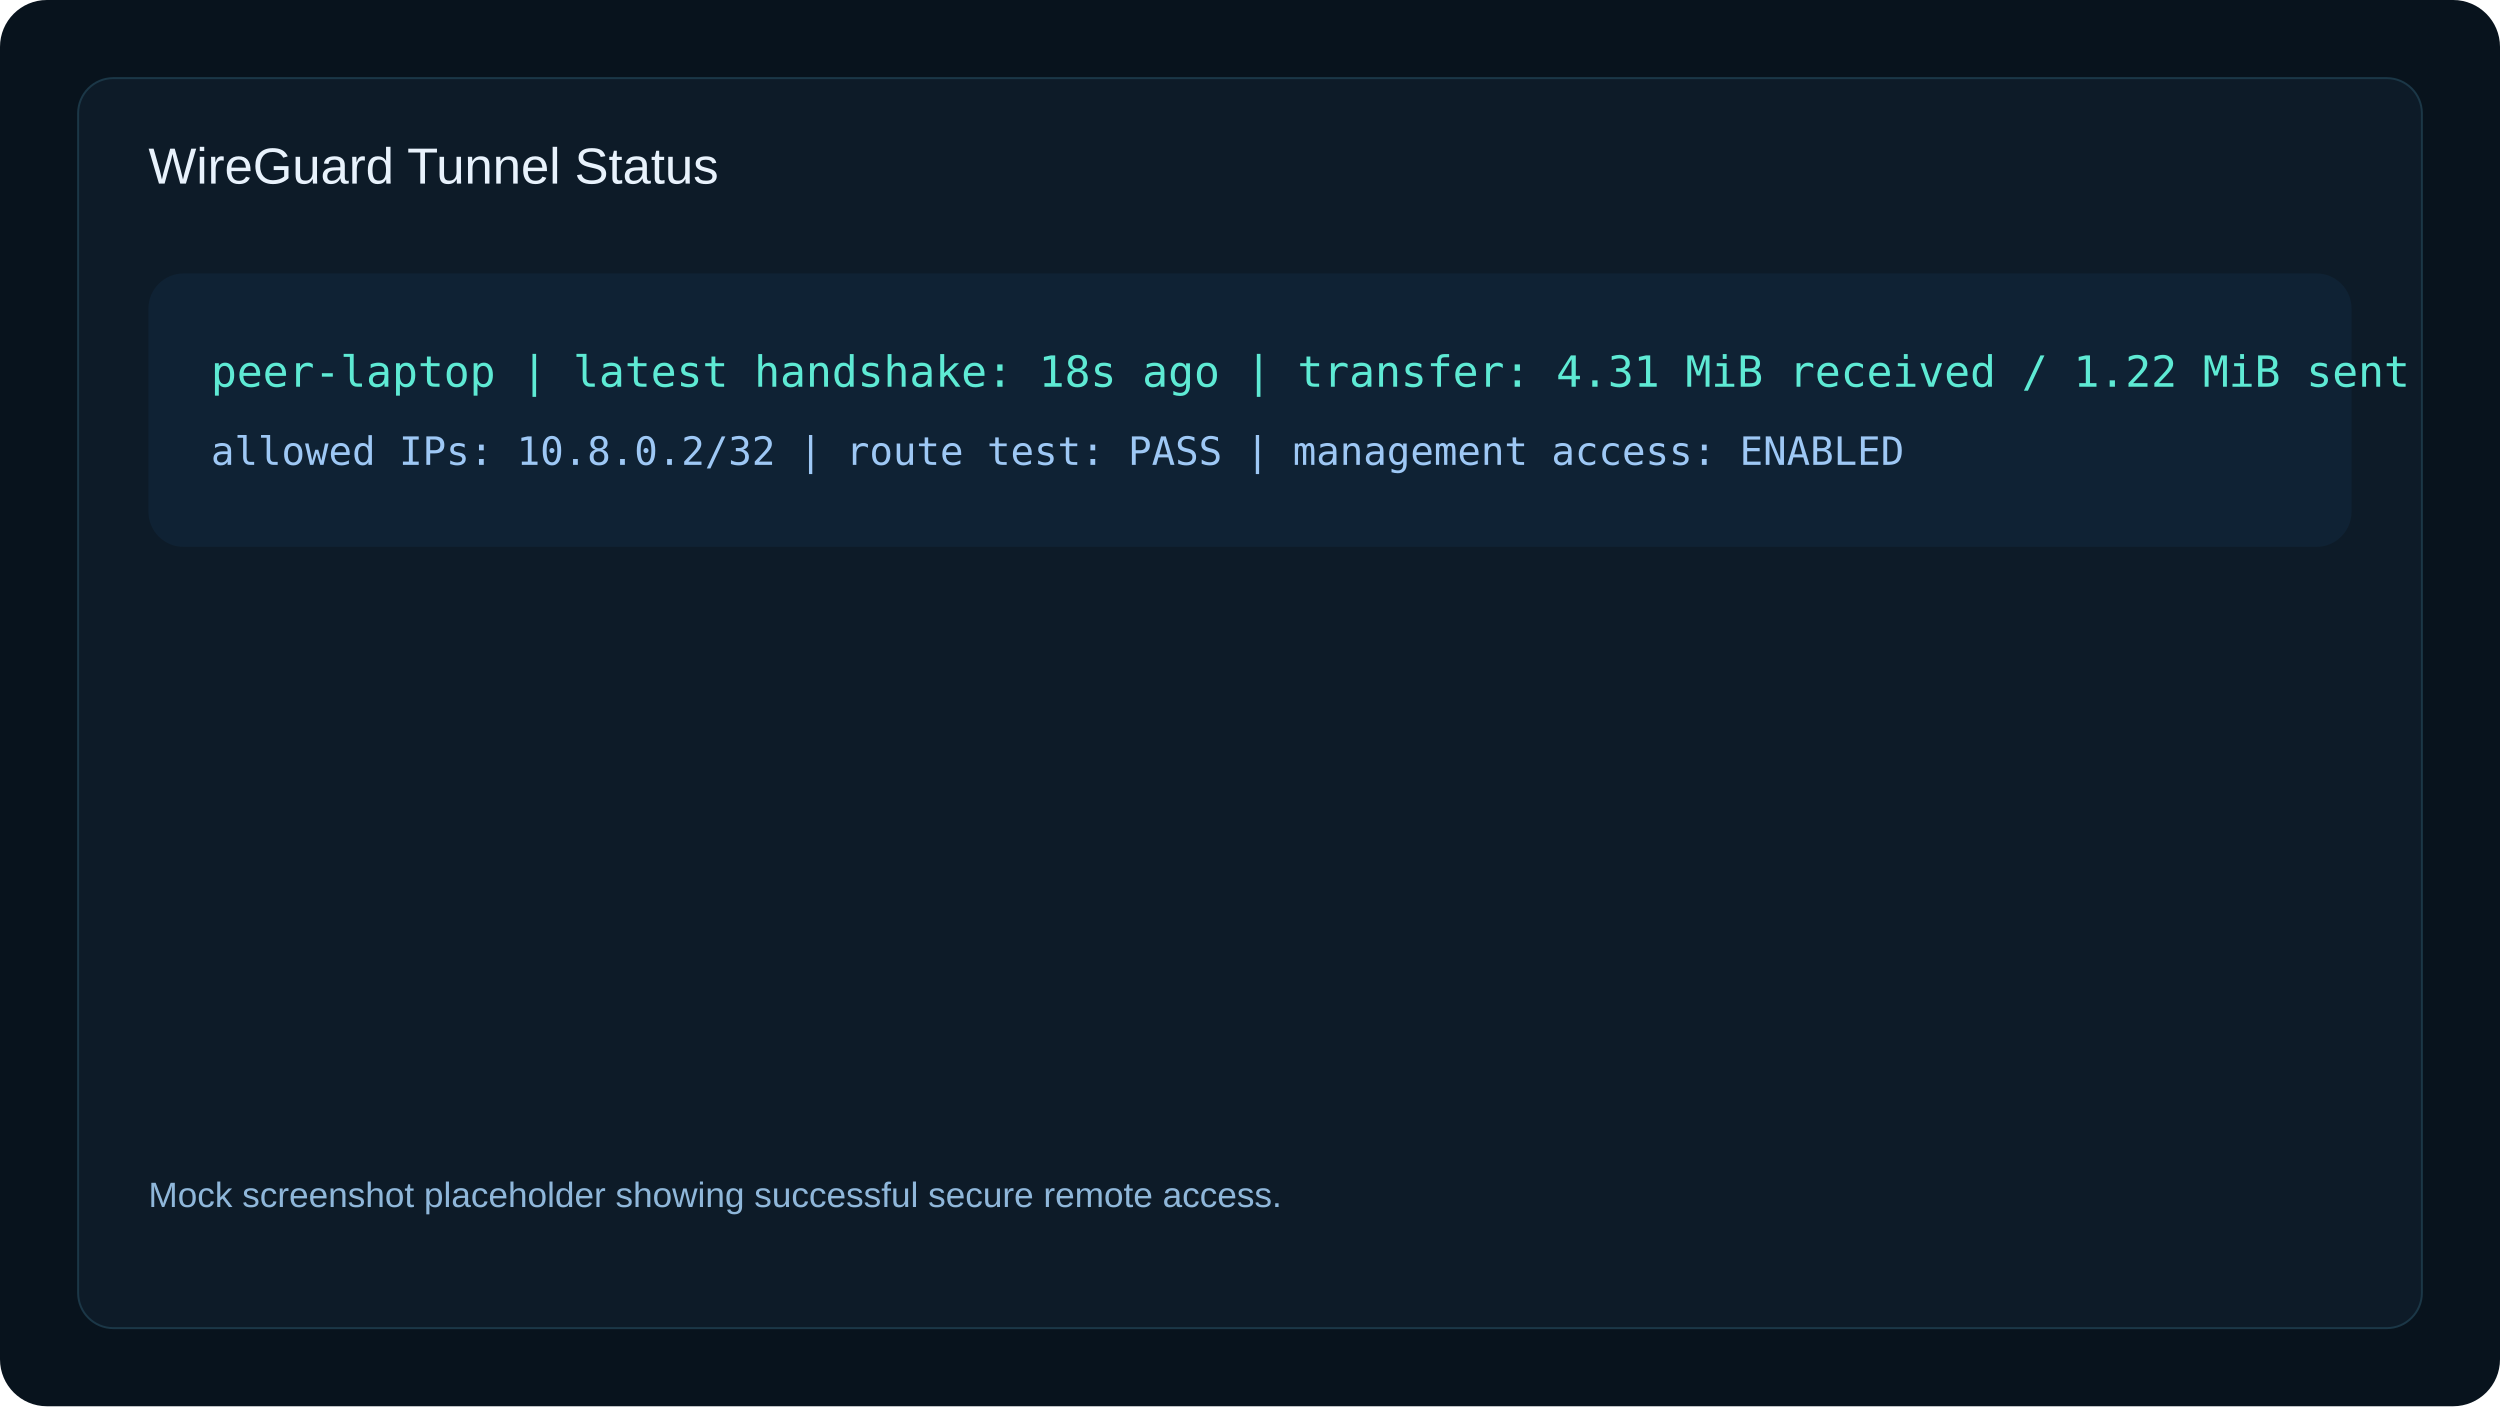
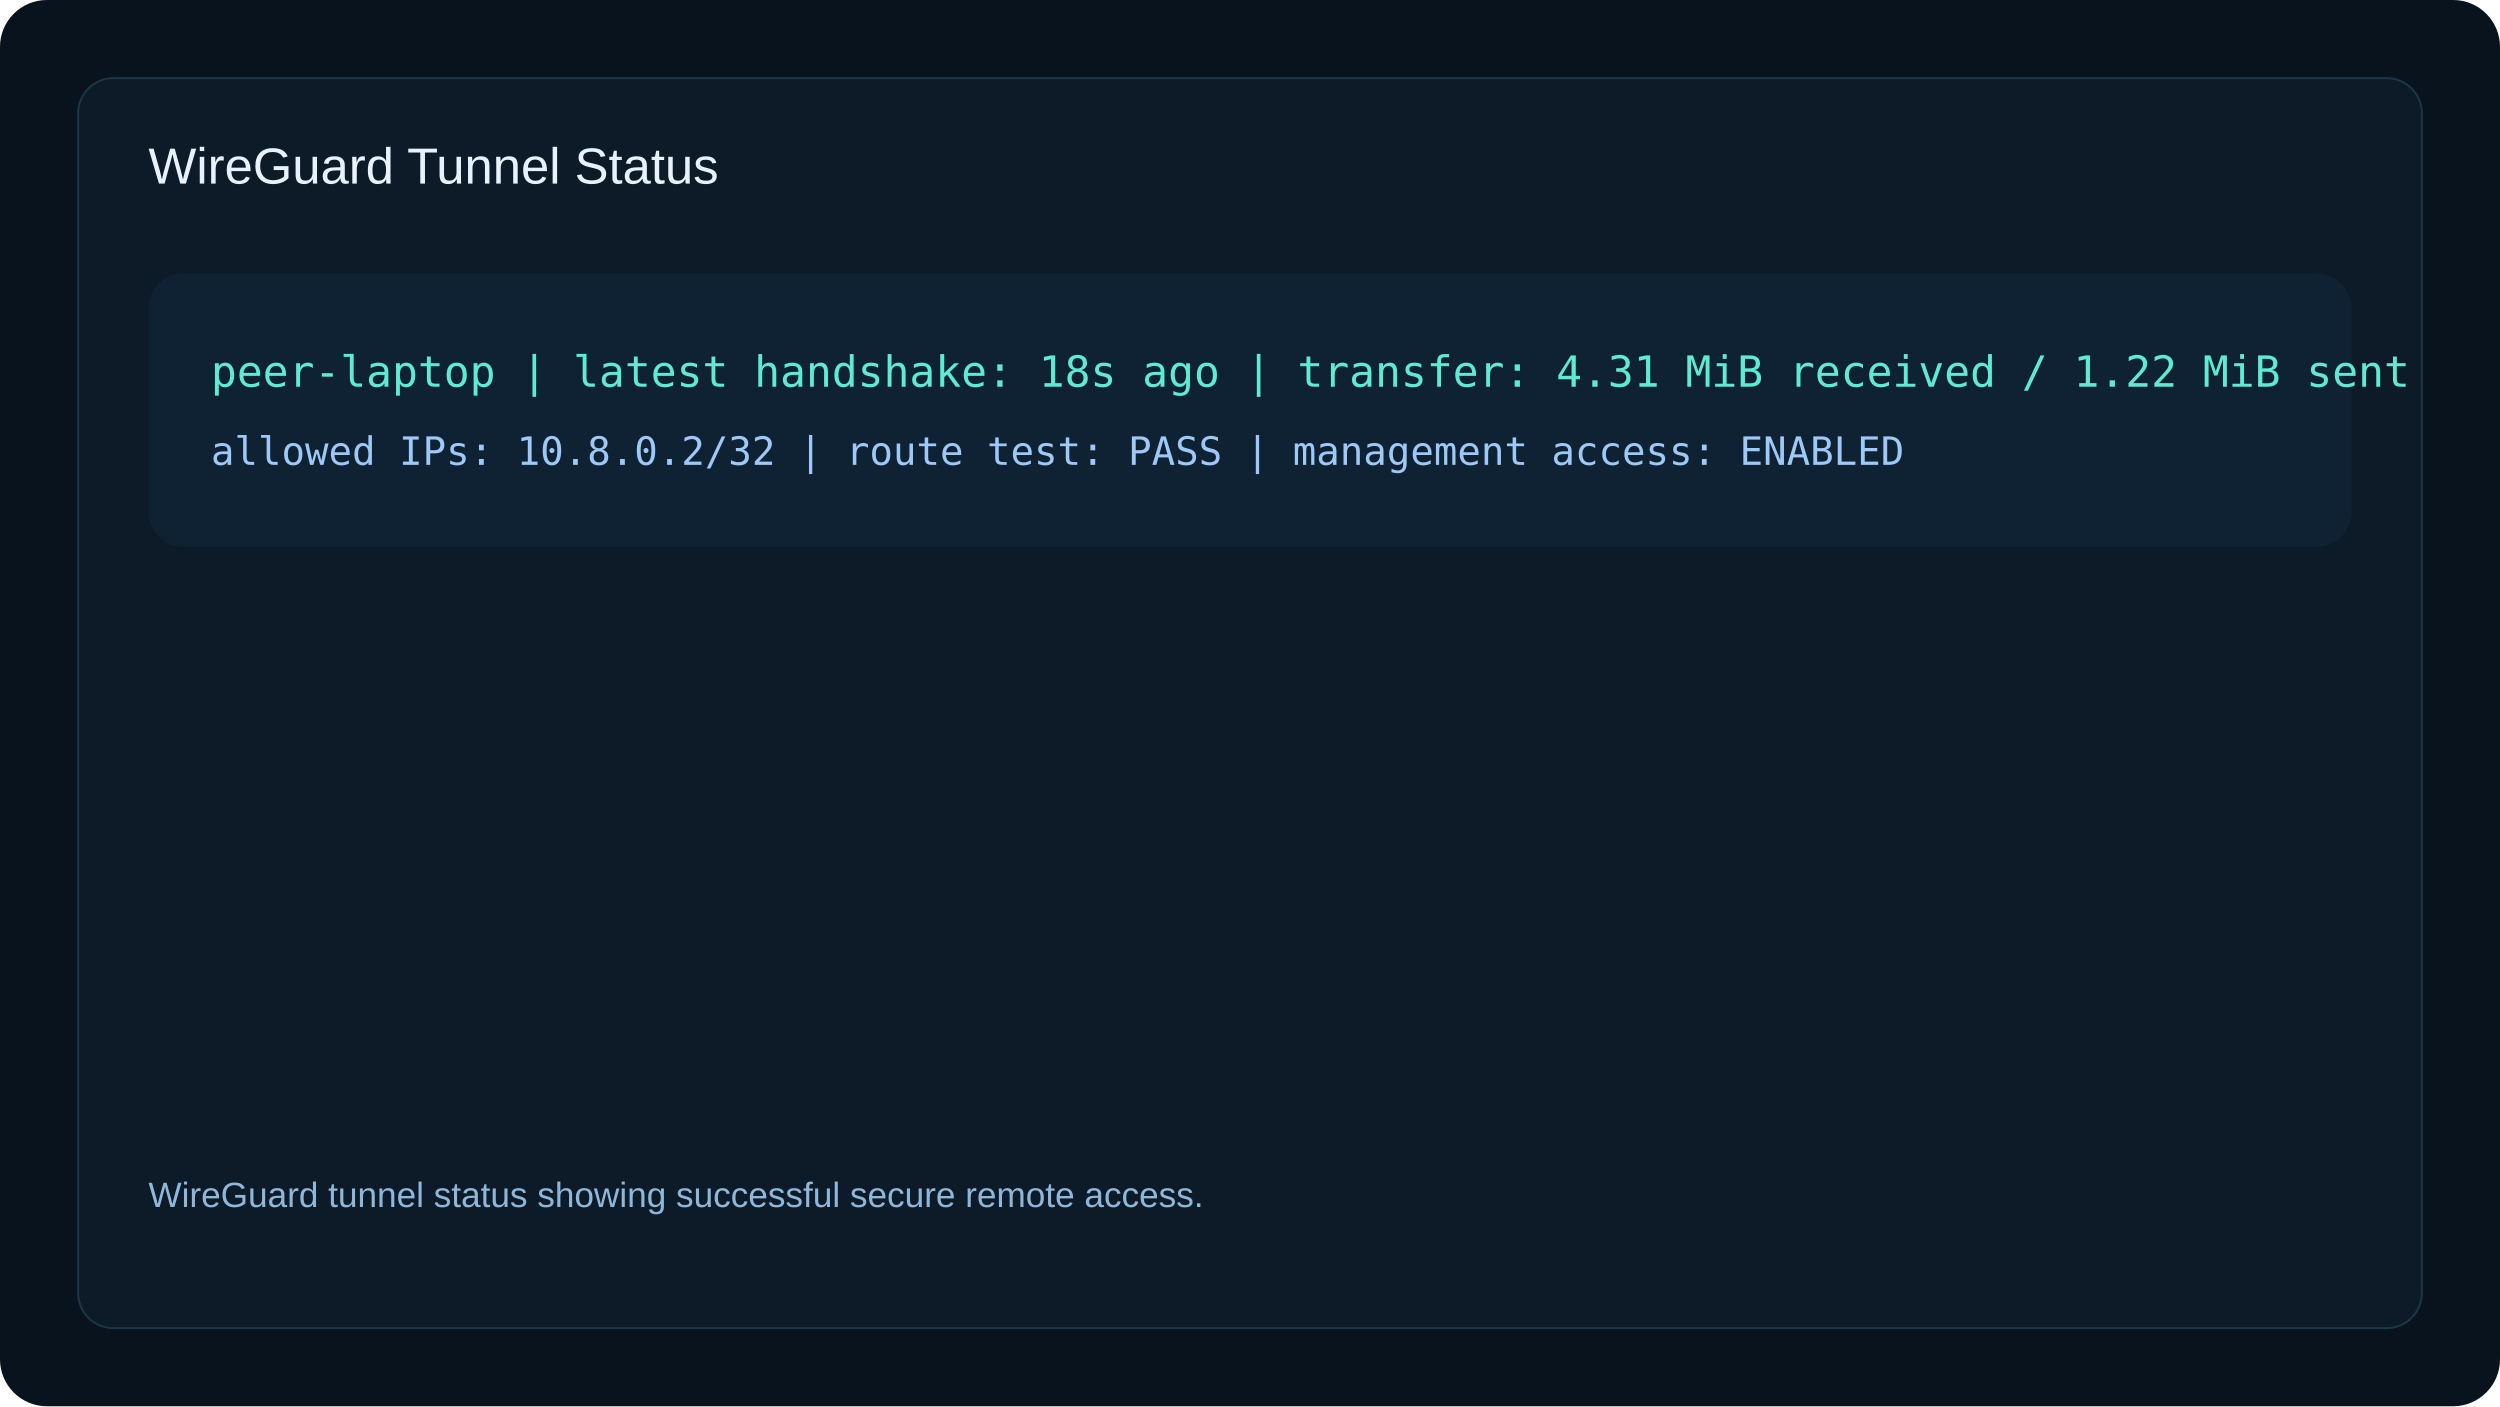
<svg xmlns="http://www.w3.org/2000/svg" width="1280" height="720" viewBox="0 0 1280 720" fill="none">
  <rect width="1280" height="720" rx="24" fill="#08131d" />
  <rect x="40" y="40" width="1200" height="640" rx="18" fill="#0d1b28" stroke="#1b3747" />
  <text x="76" y="94" fill="#e8f2fc" font-size="26" font-family="Segoe UI, Arial">WireGuard Tunnel Status</text>
  <rect x="76" y="140" width="1128" height="140" rx="18" fill="#0f2234" />
  <text x="108" y="198" fill="#5eead4" font-size="22" font-family="Consolas, monospace">peer-laptop | latest handshake: 18s ago | transfer: 4.31 MiB received / 1.22 MiB sent</text>
  <text x="108" y="238" fill="#9ec8f5" font-size="20" font-family="Consolas, monospace">allowed IPs: 10.8.0.2/32 | route test: PASS | management access: ENABLED</text>
-   <text x="76" y="618" fill="#8fb7da" font-size="18" font-family="Segoe UI, Arial">Mock screenshot placeholder showing successful secure remote access.</text>
+   <text x="76" y="618" fill="#8fb7da" font-size="18" font-family="Segoe UI, Arial">WireGuard tunnel status showing successful secure remote access.</text>
</svg>
